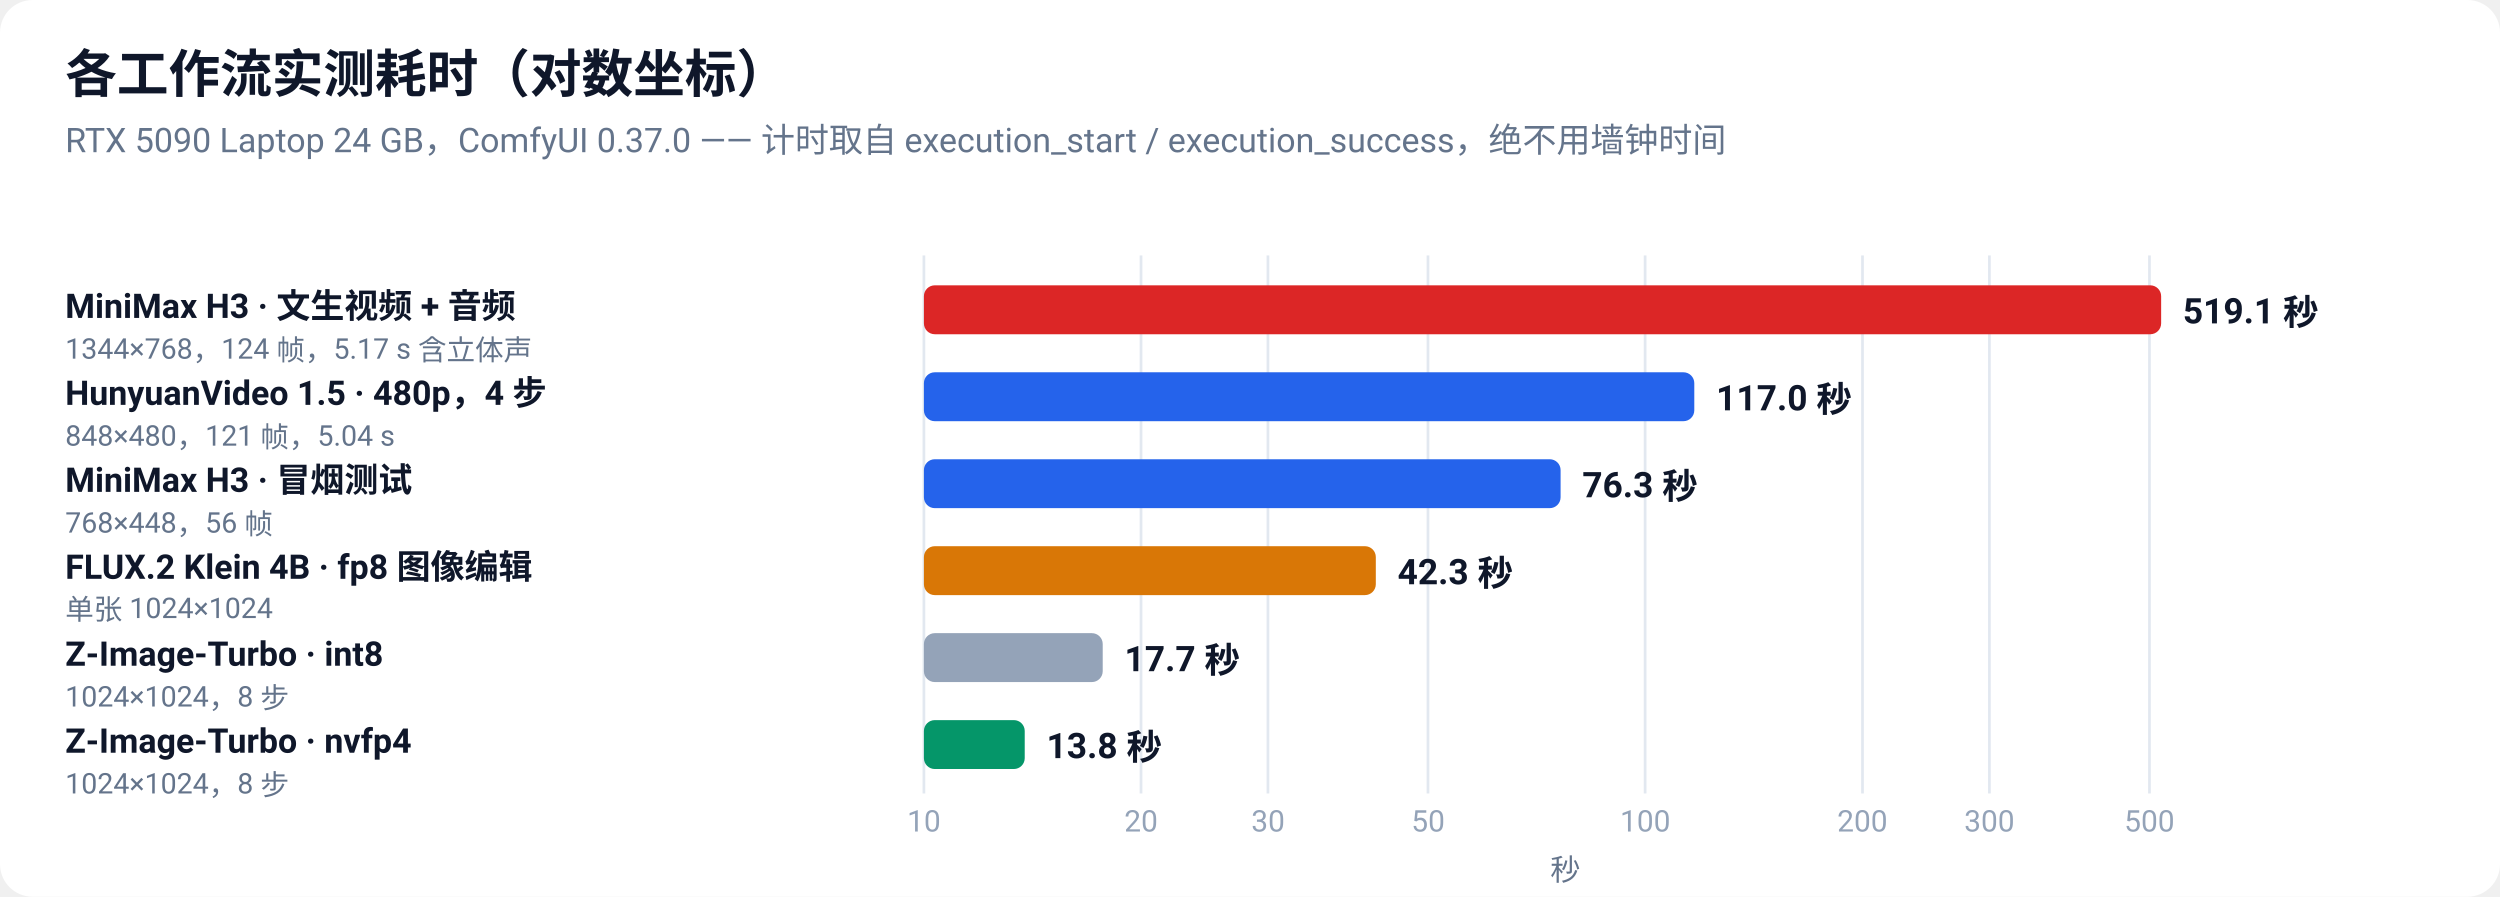
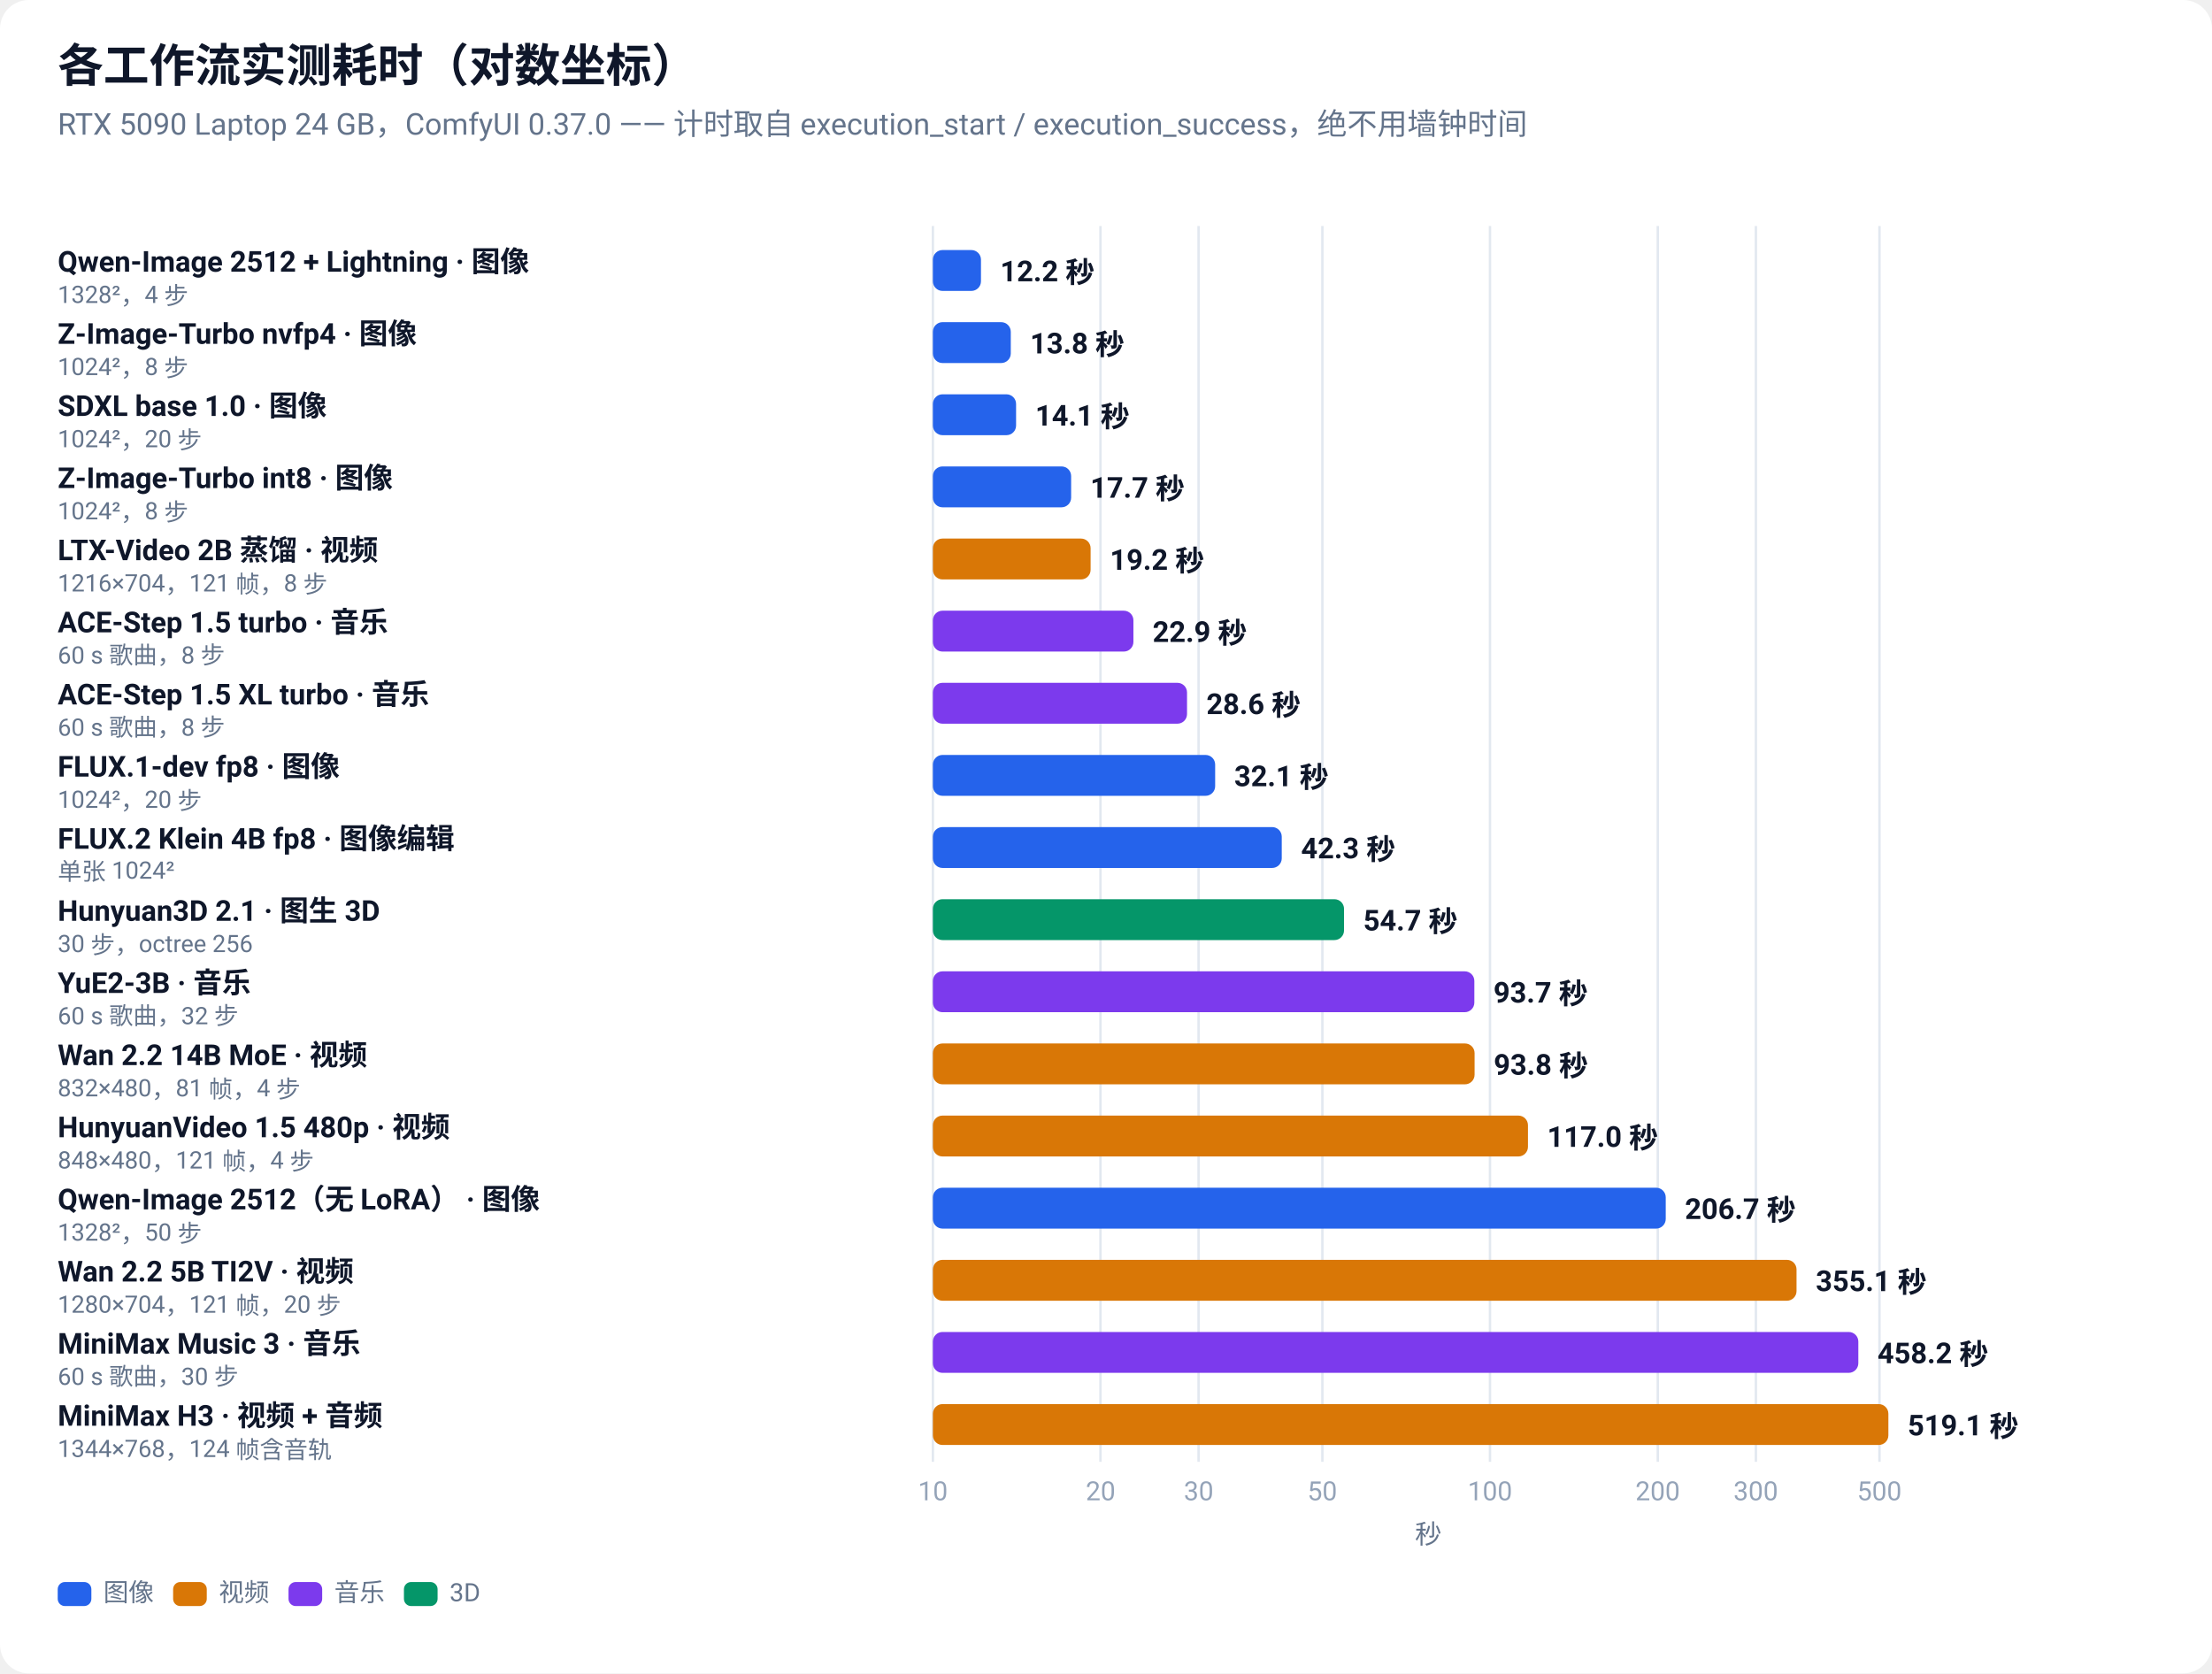
- <svg xmlns="http://www.w3.org/2000/svg" viewBox="0 0 920 330" width="920" height="330" role="img" aria-label="各工作流实测耗时（对数坐标）">
-   <rect x="0.0" y="0.0" width="920.0" height="330.0" rx="12" fill="#ffffff" />
+ <svg xmlns="http://www.w3.org/2000/svg" viewBox="0 0 920 696" width="920" height="696" role="img" aria-label="各工作流实测耗时（对数坐标）">
+   <rect x="0.0" y="0.0" width="920.0" height="696.0" rx="12" fill="#ffffff" />
  <text x="24" y="34" font-family="-apple-system,'Segoe UI',Roboto,Helvetica,Arial,sans-serif" font-size="19" fill="#0f172a" font-weight="700">各工作流实测耗时（对数坐标）</text>
  <text x="24" y="56" font-family="-apple-system,'Segoe UI',Roboto,Helvetica,Arial,sans-serif" font-size="12.5" fill="#64748b">RTX 5090 Laptop 24 GB，ComfyUI 0.37.0 —— 计时取自 execution_start / execution_success，绝不用墙钟时间</text>
-   <line x1="340.0" y1="94.0" x2="340.0" y2="292.0" stroke="#e2e8f0" stroke-width="1" />
-   <text x="340.0" y="306" font-family="-apple-system,'Segoe UI',Roboto,Helvetica,Arial,sans-serif" font-size="11" fill="#94a3b8" text-anchor="middle">10</text>
-   <line x1="419.9" y1="94.0" x2="419.9" y2="292.0" stroke="#e2e8f0" stroke-width="1" />
-   <text x="419.907" y="306" font-family="-apple-system,'Segoe UI',Roboto,Helvetica,Arial,sans-serif" font-size="11" fill="#94a3b8" text-anchor="middle">20</text>
-   <line x1="466.6" y1="94.0" x2="466.6" y2="292.0" stroke="#e2e8f0" stroke-width="1" />
-   <text x="466.649" y="306" font-family="-apple-system,'Segoe UI',Roboto,Helvetica,Arial,sans-serif" font-size="11" fill="#94a3b8" text-anchor="middle">30</text>
-   <line x1="525.5" y1="94.0" x2="525.5" y2="292.0" stroke="#e2e8f0" stroke-width="1" />
-   <text x="525.538" y="306" font-family="-apple-system,'Segoe UI',Roboto,Helvetica,Arial,sans-serif" font-size="11" fill="#94a3b8" text-anchor="middle">50</text>
-   <line x1="605.4" y1="94.0" x2="605.4" y2="292.0" stroke="#e2e8f0" stroke-width="1" />
-   <text x="605.444" y="306" font-family="-apple-system,'Segoe UI',Roboto,Helvetica,Arial,sans-serif" font-size="11" fill="#94a3b8" text-anchor="middle">100</text>
-   <line x1="685.4" y1="94.0" x2="685.4" y2="292.0" stroke="#e2e8f0" stroke-width="1" />
-   <text x="685.351" y="306" font-family="-apple-system,'Segoe UI',Roboto,Helvetica,Arial,sans-serif" font-size="11" fill="#94a3b8" text-anchor="middle">200</text>
-   <line x1="732.1" y1="94.0" x2="732.1" y2="292.0" stroke="#e2e8f0" stroke-width="1" />
-   <text x="732.093" y="306" font-family="-apple-system,'Segoe UI',Roboto,Helvetica,Arial,sans-serif" font-size="11" fill="#94a3b8" text-anchor="middle">300</text>
-   <line x1="791.0" y1="94.0" x2="791.0" y2="292.0" stroke="#e2e8f0" stroke-width="1" />
-   <text x="790.982" y="306" font-family="-apple-system,'Segoe UI',Roboto,Helvetica,Arial,sans-serif" font-size="11" fill="#94a3b8" text-anchor="middle">500</text>
-   <text x="576.0" y="324" font-family="-apple-system,'Segoe UI',Roboto,Helvetica,Arial,sans-serif" font-size="11" fill="#64748b" text-anchor="middle">秒</text>
-   <text x="24" y="117" font-family="-apple-system,'Segoe UI',Roboto,Helvetica,Arial,sans-serif" font-size="12.5" fill="#0f172a" font-weight="600">MiniMax H3 · 文生视频 + 音频</text>
-   <text x="24" y="132" font-family="-apple-system,'Segoe UI',Roboto,Helvetica,Arial,sans-serif" font-size="10.5" fill="#64748b">1344×768，124 帧，5.17 s 含立体声</text>
-   <rect x="340.0" y="105.0" width="455.3" height="18.0" rx="4" fill="#dc2626" />
-   <text x="803.295" y="119" font-family="-apple-system,'Segoe UI',Roboto,Helvetica,Arial,sans-serif" font-size="13" fill="#0f172a" font-weight="700">519.1 秒</text>
-   <text x="24" y="149" font-family="-apple-system,'Segoe UI',Roboto,Helvetica,Arial,sans-serif" font-size="12.5" fill="#0f172a" font-weight="600">HunyuanVideo 1.5 · 480p，4 步</text>
-   <text x="24" y="164" font-family="-apple-system,'Segoe UI',Roboto,Helvetica,Arial,sans-serif" font-size="10.5" fill="#64748b">848×480，121 帧，5.04 s</text>
-   <rect x="340.0" y="137.0" width="283.5" height="18.0" rx="4" fill="#2563eb" />
-   <text x="631.544" y="151" font-family="-apple-system,'Segoe UI',Roboto,Helvetica,Arial,sans-serif" font-size="13" fill="#0f172a" font-weight="700">117.0 秒</text>
-   <text x="24" y="181" font-family="-apple-system,'Segoe UI',Roboto,Helvetica,Arial,sans-serif" font-size="12.5" fill="#0f172a" font-weight="600">MiniMax H3 · 冒烟测试</text>
-   <text x="24" y="196" font-family="-apple-system,'Segoe UI',Roboto,Helvetica,Arial,sans-serif" font-size="10.5" fill="#64748b">768×448，56 帧</text>
-   <rect x="340.0" y="169.0" width="234.3" height="18.0" rx="4" fill="#2563eb" />
-   <text x="582.276" y="183" font-family="-apple-system,'Segoe UI',Roboto,Helvetica,Arial,sans-serif" font-size="13" fill="#0f172a" font-weight="700">76.3 秒</text>
-   <text x="24" y="213" font-family="-apple-system,'Segoe UI',Roboto,Helvetica,Arial,sans-serif" font-size="12.5" fill="#0f172a" font-weight="600">FLUX.2 Klein 4B · fp8 图像编辑</text>
-   <text x="24" y="228" font-family="-apple-system,'Segoe UI',Roboto,Helvetica,Arial,sans-serif" font-size="10.5" fill="#64748b">单张 1024×1024</text>
-   <rect x="340.0" y="201.0" width="166.3" height="18.0" rx="4" fill="#d97706" />
-   <text x="514.313" y="215" font-family="-apple-system,'Segoe UI',Roboto,Helvetica,Arial,sans-serif" font-size="13" fill="#0f172a" font-weight="700">42.3 秒</text>
-   <text x="24" y="245" font-family="-apple-system,'Segoe UI',Roboto,Helvetica,Arial,sans-serif" font-size="12.5" fill="#0f172a" font-weight="600">Z-Image-Turbo · int8</text>
-   <text x="24" y="260" font-family="-apple-system,'Segoe UI',Roboto,Helvetica,Arial,sans-serif" font-size="10.5" fill="#64748b">1024×1024，8 步</text>
-   <rect x="340.0" y="233.0" width="65.8" height="18.0" rx="4" fill="#94a3b8" />
-   <text x="413.823" y="247" font-family="-apple-system,'Segoe UI',Roboto,Helvetica,Arial,sans-serif" font-size="13" fill="#0f172a" font-weight="700">17.7 秒</text>
-   <text x="24" y="277" font-family="-apple-system,'Segoe UI',Roboto,Helvetica,Arial,sans-serif" font-size="12.5" fill="#0f172a" font-weight="600">Z-Image-Turbo · nvfp4</text>
-   <text x="24" y="292" font-family="-apple-system,'Segoe UI',Roboto,Helvetica,Arial,sans-serif" font-size="10.5" fill="#64748b">1024×1024，8 步</text>
-   <rect x="340.0" y="265.0" width="37.1" height="18.0" rx="4" fill="#059669" />
-   <text x="385.13" y="279" font-family="-apple-system,'Segoe UI',Roboto,Helvetica,Arial,sans-serif" font-size="13" fill="#0f172a" font-weight="700">13.8 秒</text>
+   <line x1="388.0" y1="94.0" x2="388.0" y2="608.0" stroke="#e2e8f0" stroke-width="1" />
+   <text x="388.0" y="624" font-family="-apple-system,'Segoe UI',Roboto,Helvetica,Arial,sans-serif" font-size="11" fill="#94a3b8" text-anchor="middle">10</text>
+   <line x1="457.7" y1="94.0" x2="457.7" y2="608.0" stroke="#e2e8f0" stroke-width="1" />
+   <text x="457.749" y="624" font-family="-apple-system,'Segoe UI',Roboto,Helvetica,Arial,sans-serif" font-size="11" fill="#94a3b8" text-anchor="middle">20</text>
+   <line x1="498.5" y1="94.0" x2="498.5" y2="608.0" stroke="#e2e8f0" stroke-width="1" />
+   <text x="498.55" y="624" font-family="-apple-system,'Segoe UI',Roboto,Helvetica,Arial,sans-serif" font-size="11" fill="#94a3b8" text-anchor="middle">30</text>
+   <line x1="550.0" y1="94.0" x2="550.0" y2="608.0" stroke="#e2e8f0" stroke-width="1" />
+   <text x="549.952" y="624" font-family="-apple-system,'Segoe UI',Roboto,Helvetica,Arial,sans-serif" font-size="11" fill="#94a3b8" text-anchor="middle">50</text>
+   <line x1="619.7" y1="94.0" x2="619.7" y2="608.0" stroke="#e2e8f0" stroke-width="1" />
+   <text x="619.701" y="624" font-family="-apple-system,'Segoe UI',Roboto,Helvetica,Arial,sans-serif" font-size="11" fill="#94a3b8" text-anchor="middle">100</text>
+   <line x1="689.5" y1="94.0" x2="689.5" y2="608.0" stroke="#e2e8f0" stroke-width="1" />
+   <text x="689.45" y="624" font-family="-apple-system,'Segoe UI',Roboto,Helvetica,Arial,sans-serif" font-size="11" fill="#94a3b8" text-anchor="middle">200</text>
+   <line x1="730.3" y1="94.0" x2="730.3" y2="608.0" stroke="#e2e8f0" stroke-width="1" />
+   <text x="730.251" y="624" font-family="-apple-system,'Segoe UI',Roboto,Helvetica,Arial,sans-serif" font-size="11" fill="#94a3b8" text-anchor="middle">300</text>
+   <line x1="781.7" y1="94.0" x2="781.7" y2="608.0" stroke="#e2e8f0" stroke-width="1" />
+   <text x="781.654" y="624" font-family="-apple-system,'Segoe UI',Roboto,Helvetica,Arial,sans-serif" font-size="11" fill="#94a3b8" text-anchor="middle">500</text>
+   <text x="594.0" y="642" font-family="-apple-system,'Segoe UI',Roboto,Helvetica,Arial,sans-serif" font-size="11" fill="#64748b" text-anchor="middle">秒</text>
+   <text x="24" y="113" font-family="-apple-system,'Segoe UI',Roboto,Helvetica,Arial,sans-serif" font-size="12" fill="#0f172a" font-weight="600">Qwen-Image 2512 + Lightning · 图像</text>
+   <text x="24" y="126" font-family="-apple-system,'Segoe UI',Roboto,Helvetica,Arial,sans-serif" font-size="10" fill="#64748b">1328²，4 步</text>
+   <rect x="388.0" y="104.0" width="20.0" height="17.0" rx="4" fill="#2563eb" />
+   <text x="416.01" y="117" font-family="-apple-system,'Segoe UI',Roboto,Helvetica,Arial,sans-serif" font-size="12" fill="#0f172a" font-weight="700">12.2 秒</text>
+   <text x="24" y="143" font-family="-apple-system,'Segoe UI',Roboto,Helvetica,Arial,sans-serif" font-size="12" fill="#0f172a" font-weight="600">Z-Image-Turbo nvfp4 · 图像</text>
+   <text x="24" y="156" font-family="-apple-system,'Segoe UI',Roboto,Helvetica,Arial,sans-serif" font-size="10" fill="#64748b">1024²，8 步</text>
+   <rect x="388.0" y="134.0" width="32.4" height="17.0" rx="4" fill="#2563eb" />
+   <text x="428.41" y="147" font-family="-apple-system,'Segoe UI',Roboto,Helvetica,Arial,sans-serif" font-size="12" fill="#0f172a" font-weight="700">13.8 秒</text>
+   <text x="24" y="173" font-family="-apple-system,'Segoe UI',Roboto,Helvetica,Arial,sans-serif" font-size="12" fill="#0f172a" font-weight="600">SDXL base 1.0 · 图像</text>
+   <text x="24" y="186" font-family="-apple-system,'Segoe UI',Roboto,Helvetica,Arial,sans-serif" font-size="10" fill="#64748b">1024²，20 步</text>
+   <rect x="388.0" y="164.0" width="34.6" height="17.0" rx="4" fill="#2563eb" />
+   <text x="430.574" y="177" font-family="-apple-system,'Segoe UI',Roboto,Helvetica,Arial,sans-serif" font-size="12" fill="#0f172a" font-weight="700">14.1 秒</text>
+   <text x="24" y="203" font-family="-apple-system,'Segoe UI',Roboto,Helvetica,Arial,sans-serif" font-size="12" fill="#0f172a" font-weight="600">Z-Image-Turbo int8 · 图像</text>
+   <text x="24" y="216" font-family="-apple-system,'Segoe UI',Roboto,Helvetica,Arial,sans-serif" font-size="10" fill="#64748b">1024²，8 步</text>
+   <rect x="388.0" y="194.0" width="57.5" height="17.0" rx="4" fill="#2563eb" />
+   <text x="453.456" y="207" font-family="-apple-system,'Segoe UI',Roboto,Helvetica,Arial,sans-serif" font-size="12" fill="#0f172a" font-weight="700">17.7 秒</text>
+   <text x="24" y="233" font-family="-apple-system,'Segoe UI',Roboto,Helvetica,Arial,sans-serif" font-size="12" fill="#0f172a" font-weight="600">LTX-Video 2B 蒸馏 · 视频</text>
+   <text x="24" y="246" font-family="-apple-system,'Segoe UI',Roboto,Helvetica,Arial,sans-serif" font-size="10" fill="#64748b">1216×704，121 帧，8 步</text>
+   <rect x="388.0" y="224.0" width="65.6" height="17.0" rx="4" fill="#d97706" />
+   <text x="461.641" y="237" font-family="-apple-system,'Segoe UI',Roboto,Helvetica,Arial,sans-serif" font-size="12" fill="#0f172a" font-weight="700">19.2 秒</text>
+   <text x="24" y="263" font-family="-apple-system,'Segoe UI',Roboto,Helvetica,Arial,sans-serif" font-size="12" fill="#0f172a" font-weight="600">ACE-Step 1.5 turbo · 音乐</text>
+   <text x="24" y="276" font-family="-apple-system,'Segoe UI',Roboto,Helvetica,Arial,sans-serif" font-size="10" fill="#64748b">60 s 歌曲，8 步</text>
+   <rect x="388.0" y="254.0" width="83.4" height="17.0" rx="4" fill="#7c3aed" />
+   <text x="479.374" y="267" font-family="-apple-system,'Segoe UI',Roboto,Helvetica,Arial,sans-serif" font-size="12" fill="#0f172a" font-weight="700">22.9 秒</text>
+   <text x="24" y="293" font-family="-apple-system,'Segoe UI',Roboto,Helvetica,Arial,sans-serif" font-size="12" fill="#0f172a" font-weight="600">ACE-Step 1.5 XL turbo · 音乐</text>
+   <text x="24" y="306" font-family="-apple-system,'Segoe UI',Roboto,Helvetica,Arial,sans-serif" font-size="10" fill="#64748b">60 s 歌曲，8 步</text>
+   <rect x="388.0" y="284.0" width="105.7" height="17.0" rx="4" fill="#7c3aed" />
+   <text x="501.741" y="297" font-family="-apple-system,'Segoe UI',Roboto,Helvetica,Arial,sans-serif" font-size="12" fill="#0f172a" font-weight="700">28.6 秒</text>
+   <text x="24" y="323" font-family="-apple-system,'Segoe UI',Roboto,Helvetica,Arial,sans-serif" font-size="12" fill="#0f172a" font-weight="600">FLUX.1-dev fp8 · 图像</text>
+   <text x="24" y="336" font-family="-apple-system,'Segoe UI',Roboto,Helvetica,Arial,sans-serif" font-size="10" fill="#64748b">1024²，20 步</text>
+   <rect x="388.0" y="314.0" width="117.4" height="17.0" rx="4" fill="#2563eb" />
+   <text x="513.358" y="327" font-family="-apple-system,'Segoe UI',Roboto,Helvetica,Arial,sans-serif" font-size="12" fill="#0f172a" font-weight="700">32.1 秒</text>
+   <text x="24" y="353" font-family="-apple-system,'Segoe UI',Roboto,Helvetica,Arial,sans-serif" font-size="12" fill="#0f172a" font-weight="600">FLUX.2 Klein 4B fp8 · 图像编辑</text>
+   <text x="24" y="366" font-family="-apple-system,'Segoe UI',Roboto,Helvetica,Arial,sans-serif" font-size="10" fill="#64748b">单张 1024²</text>
+   <rect x="388.0" y="344.0" width="145.1" height="17.0" rx="4" fill="#2563eb" />
+   <text x="541.124" y="357" font-family="-apple-system,'Segoe UI',Roboto,Helvetica,Arial,sans-serif" font-size="12" fill="#0f172a" font-weight="700">42.3 秒</text>
+   <text x="24" y="383" font-family="-apple-system,'Segoe UI',Roboto,Helvetica,Arial,sans-serif" font-size="12" fill="#0f172a" font-weight="600">Hunyuan3D 2.1 · 图生 3D</text>
+   <text x="24" y="396" font-family="-apple-system,'Segoe UI',Roboto,Helvetica,Arial,sans-serif" font-size="10" fill="#64748b">30 步，octree 256</text>
+   <rect x="388.0" y="374.0" width="171.0" height="17.0" rx="4" fill="#059669" />
+   <text x="566.993" y="387" font-family="-apple-system,'Segoe UI',Roboto,Helvetica,Arial,sans-serif" font-size="12" fill="#0f172a" font-weight="700">54.7 秒</text>
+   <text x="24" y="413" font-family="-apple-system,'Segoe UI',Roboto,Helvetica,Arial,sans-serif" font-size="12" fill="#0f172a" font-weight="600">YuE2-3B · 音乐</text>
+   <text x="24" y="426" font-family="-apple-system,'Segoe UI',Roboto,Helvetica,Arial,sans-serif" font-size="10" fill="#64748b">60 s 歌曲，32 步</text>
+   <rect x="388.0" y="404.0" width="225.2" height="17.0" rx="4" fill="#7c3aed" />
+   <text x="621.153" y="417" font-family="-apple-system,'Segoe UI',Roboto,Helvetica,Arial,sans-serif" font-size="12" fill="#0f172a" font-weight="700">93.7 秒</text>
+   <text x="24" y="443" font-family="-apple-system,'Segoe UI',Roboto,Helvetica,Arial,sans-serif" font-size="12" fill="#0f172a" font-weight="600">Wan 2.2 14B MoE · 视频</text>
+   <text x="24" y="456" font-family="-apple-system,'Segoe UI',Roboto,Helvetica,Arial,sans-serif" font-size="10" fill="#64748b">832×480，81 帧，4 步</text>
+   <rect x="388.0" y="434.0" width="225.3" height="17.0" rx="4" fill="#d97706" />
+   <text x="621.261" y="447" font-family="-apple-system,'Segoe UI',Roboto,Helvetica,Arial,sans-serif" font-size="12" fill="#0f172a" font-weight="700">93.8 秒</text>
+   <text x="24" y="473" font-family="-apple-system,'Segoe UI',Roboto,Helvetica,Arial,sans-serif" font-size="12" fill="#0f172a" font-weight="600">HunyuanVideo 1.5 480p · 视频</text>
+   <text x="24" y="486" font-family="-apple-system,'Segoe UI',Roboto,Helvetica,Arial,sans-serif" font-size="10" fill="#64748b">848×480，121 帧，4 步</text>
+   <rect x="388.0" y="464.0" width="247.5" height="17.0" rx="4" fill="#d97706" />
+   <text x="643.5" y="477" font-family="-apple-system,'Segoe UI',Roboto,Helvetica,Arial,sans-serif" font-size="12" fill="#0f172a" font-weight="700">117.0 秒</text>
+   <text x="24" y="503" font-family="-apple-system,'Segoe UI',Roboto,Helvetica,Arial,sans-serif" font-size="12" fill="#0f172a" font-weight="600">Qwen-Image 2512（无 LoRA） · 图像</text>
+   <text x="24" y="516" font-family="-apple-system,'Segoe UI',Roboto,Helvetica,Arial,sans-serif" font-size="10" fill="#64748b">1328²，50 步</text>
+   <rect x="388.0" y="494.0" width="304.8" height="17.0" rx="4" fill="#2563eb" />
+   <text x="700.766" y="507" font-family="-apple-system,'Segoe UI',Roboto,Helvetica,Arial,sans-serif" font-size="12" fill="#0f172a" font-weight="700">206.7 秒</text>
+   <text x="24" y="533" font-family="-apple-system,'Segoe UI',Roboto,Helvetica,Arial,sans-serif" font-size="12" fill="#0f172a" font-weight="600">Wan 2.2 5B TI2V · 视频</text>
+   <text x="24" y="546" font-family="-apple-system,'Segoe UI',Roboto,Helvetica,Arial,sans-serif" font-size="10" fill="#64748b">1280×704，121 帧，20 步</text>
+   <rect x="388.0" y="524.0" width="359.2" height="17.0" rx="4" fill="#d97706" />
+   <text x="755.218" y="537" font-family="-apple-system,'Segoe UI',Roboto,Helvetica,Arial,sans-serif" font-size="12" fill="#0f172a" font-weight="700">355.1 秒</text>
+   <text x="24" y="563" font-family="-apple-system,'Segoe UI',Roboto,Helvetica,Arial,sans-serif" font-size="12" fill="#0f172a" font-weight="600">MiniMax Music 3 · 音乐</text>
+   <text x="24" y="576" font-family="-apple-system,'Segoe UI',Roboto,Helvetica,Arial,sans-serif" font-size="10" fill="#64748b">60 s 歌曲，30 步</text>
+   <rect x="388.0" y="554.0" width="384.9" height="17.0" rx="4" fill="#7c3aed" />
+   <text x="780.869" y="567" font-family="-apple-system,'Segoe UI',Roboto,Helvetica,Arial,sans-serif" font-size="12" fill="#0f172a" font-weight="700">458.2 秒</text>
+   <text x="24" y="593" font-family="-apple-system,'Segoe UI',Roboto,Helvetica,Arial,sans-serif" font-size="12" fill="#0f172a" font-weight="600">MiniMax H3 · 视频 + 音频</text>
+   <text x="24" y="606" font-family="-apple-system,'Segoe UI',Roboto,Helvetica,Arial,sans-serif" font-size="10" fill="#64748b">1344×768，124 帧含音轨</text>
+   <rect x="388.0" y="584.0" width="397.4" height="17.0" rx="4" fill="#d97706" />
+   <text x="793.426" y="597" font-family="-apple-system,'Segoe UI',Roboto,Helvetica,Arial,sans-serif" font-size="12" fill="#0f172a" font-weight="700">519.1 秒</text>
+   <rect x="24.0" y="658.0" width="14.0" height="10.0" rx="3" fill="#2563eb" />
+   <text x="43" y="666" font-family="-apple-system,'Segoe UI',Roboto,Helvetica,Arial,sans-serif" font-size="10.5" fill="#64748b">图像</text>
+   <rect x="72.0" y="658.0" width="14.0" height="10.0" rx="3" fill="#d97706" />
+   <text x="91" y="666" font-family="-apple-system,'Segoe UI',Roboto,Helvetica,Arial,sans-serif" font-size="10.5" fill="#64748b">视频</text>
+   <rect x="120.0" y="658.0" width="14.0" height="10.0" rx="3" fill="#7c3aed" />
+   <text x="139" y="666" font-family="-apple-system,'Segoe UI',Roboto,Helvetica,Arial,sans-serif" font-size="10.5" fill="#64748b">音乐</text>
+   <rect x="168.0" y="658.0" width="14.0" height="10.0" rx="3" fill="#059669" />
+   <text x="187" y="666" font-family="-apple-system,'Segoe UI',Roboto,Helvetica,Arial,sans-serif" font-size="10.5" fill="#64748b">3D</text>
</svg>
